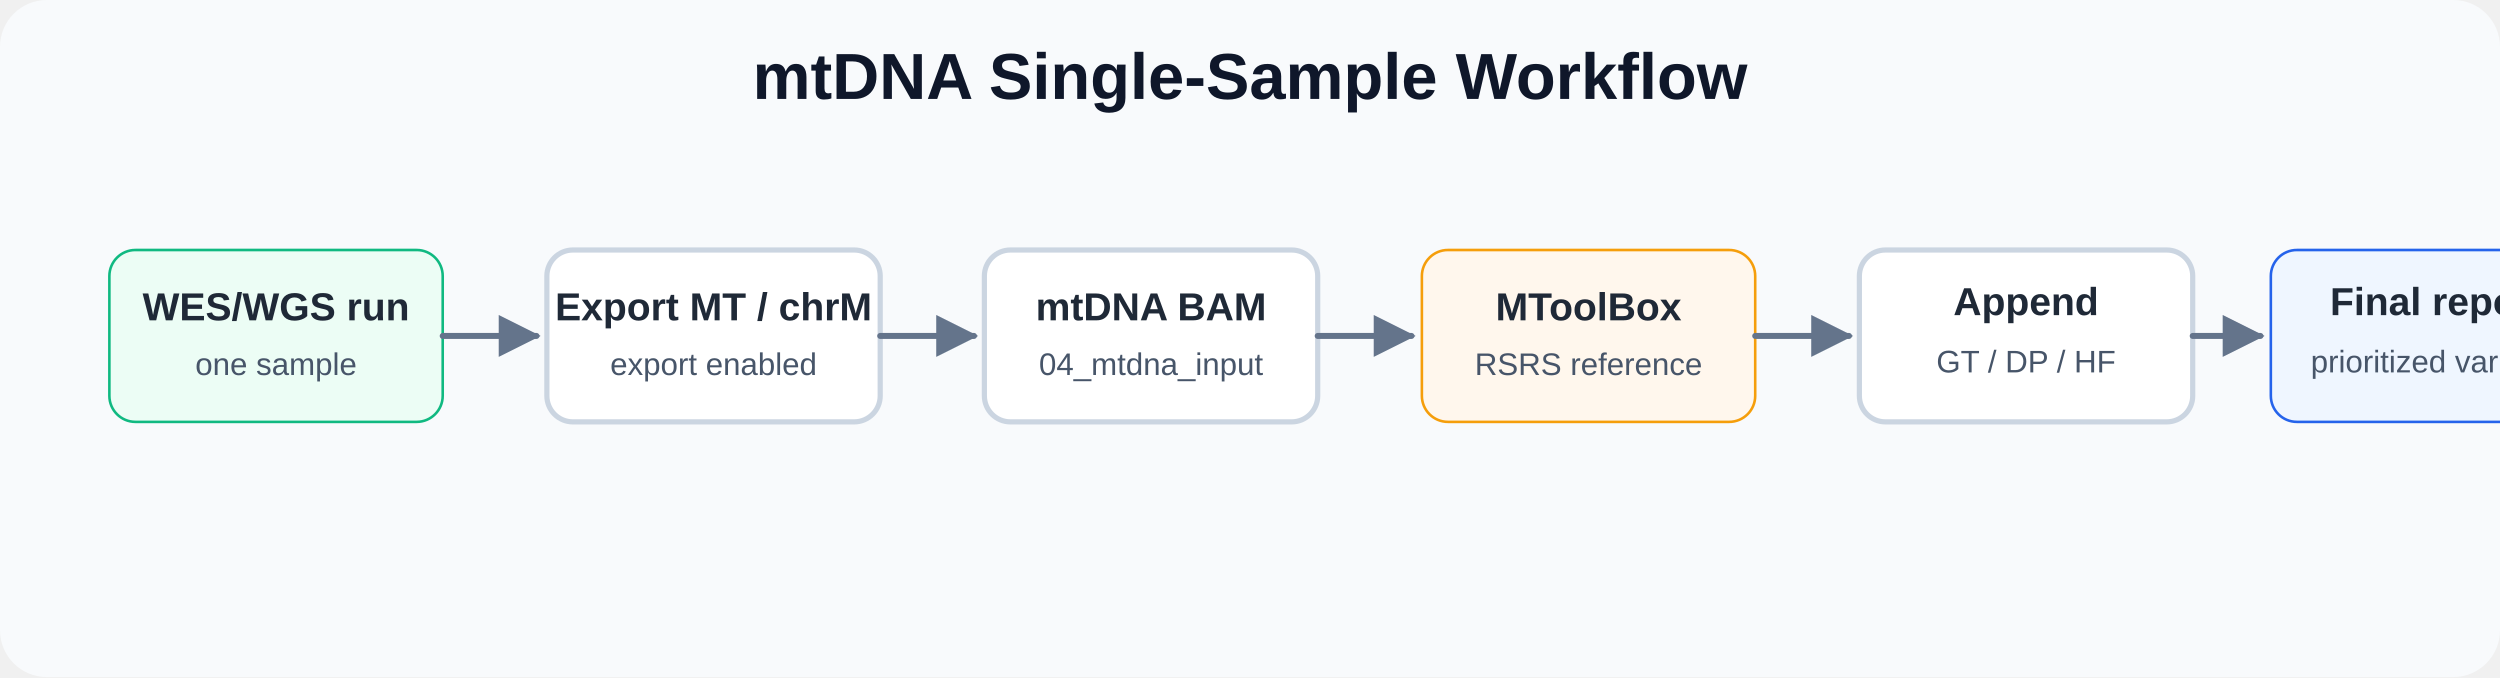
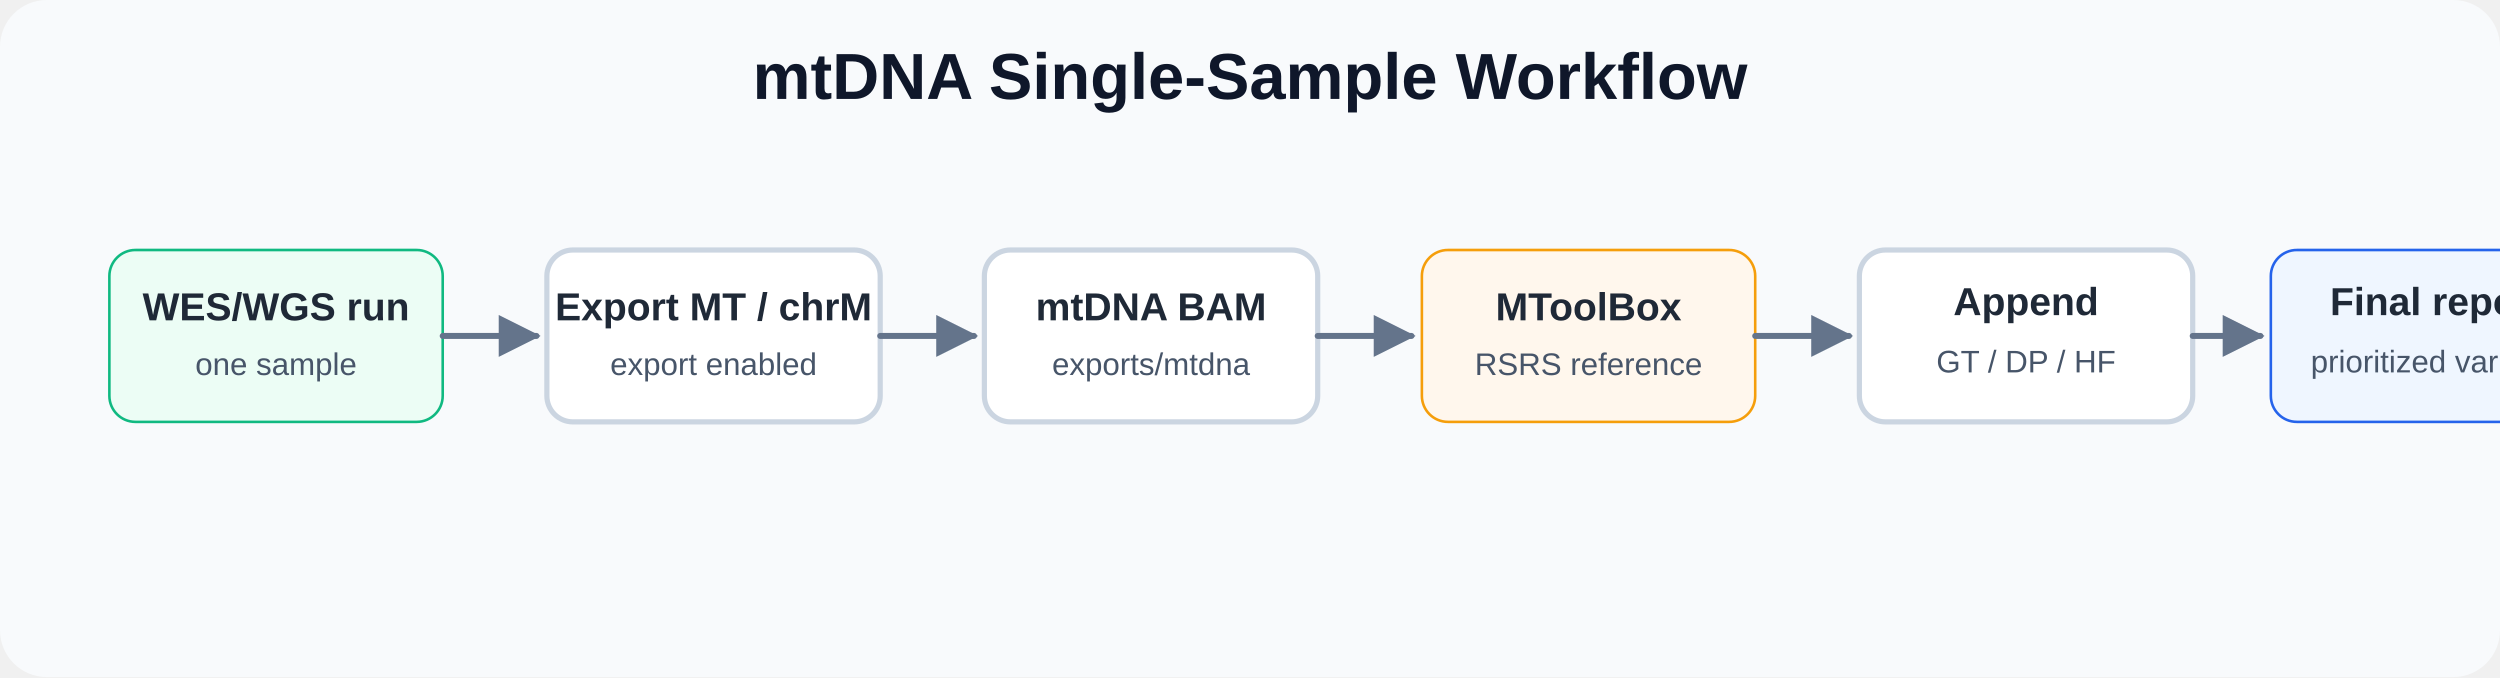
<svg xmlns="http://www.w3.org/2000/svg" viewBox="0 0 960 260" role="img" aria-labelledby="title desc">
  <rect width="960" height="260" rx="18" fill="#f8fafc" />
  <style>
    .label{font:600 15px Arial,Helvetica,sans-serif;fill:#1f2937}
    .small{font:12px Arial,Helvetica,sans-serif;fill:#475569}
    .box{fill:#fff;stroke:#cbd5e1;stroke-width:2}
    .data{fill:#ecfdf5;stroke:#10b981}
    .tool{fill:#fff7ed;stroke:#f59e0b}
    .final{fill:#eff6ff;stroke:#2563eb}
    .line{fill:none;stroke:#64748b;stroke-width:2.3;stroke-linecap:round}
  </style>
  <defs>
    <marker id="arrow" viewBox="0 0 10 10" refX="9" refY="5" markerWidth="7" markerHeight="7" orient="auto-start-reverse">
      <path d="M 0 0 L 10 5 L 0 10 z" fill="#64748b" />
    </marker>
  </defs>
  <text x="480" y="38" text-anchor="middle" font-family="Arial,Helvetica,sans-serif" font-size="25" font-weight="700" fill="#0f172a">mtDNA Single-Sample Workflow</text>
  <g transform="translate(42 96)">
    <rect class="data" x="0" y="0" width="128" height="66" rx="10" />
    <text class="label" x="64" y="27" text-anchor="middle">WES/WGS run</text>
    <text class="small" x="64" y="48" text-anchor="middle">one sample</text>
    <rect class="box" x="168" y="0" width="128" height="66" rx="10" />
    <text class="label" x="232" y="27" text-anchor="middle">Export MT / chrM</text>
    <text class="small" x="232" y="48" text-anchor="middle">export enabled</text>
    <rect class="box" x="336" y="0" width="128" height="66" rx="10" />
    <text class="label" x="400" y="27" text-anchor="middle">mtDNA BAM</text>
-     <text class="small" x="400" y="48" text-anchor="middle">04_mtdna_input</text>
+     <text class="small" x="400" y="48" text-anchor="middle">exports/mtdna</text>
    <rect class="tool" x="504" y="0" width="128" height="66" rx="10" />
    <text class="label" x="568" y="27" text-anchor="middle">MToolBox</text>
    <text class="small" x="568" y="48" text-anchor="middle">RSRS reference</text>
    <rect class="box" x="672" y="0" width="128" height="66" rx="10" />
    <text class="label" x="736" y="25" text-anchor="middle">Append</text>
    <text class="small" x="736" y="47" text-anchor="middle">GT / DP / HF</text>
    <rect class="final" x="840" y="0" width="128" height="66" rx="10" transform="translate(-10 0)" />
    <text class="label" x="894" y="25" text-anchor="middle">Final report</text>
    <text class="small" x="894" y="47" text-anchor="middle">prioritized variants</text>
    <path class="line" marker-end="url(#arrow)" d="M128 33 H164" />
    <path class="line" marker-end="url(#arrow)" d="M296 33 H332" />
    <path class="line" marker-end="url(#arrow)" d="M464 33 H500" />
    <path class="line" marker-end="url(#arrow)" d="M632 33 H668" />
    <path class="line" marker-end="url(#arrow)" d="M800 33 H826" />
  </g>
</svg>
